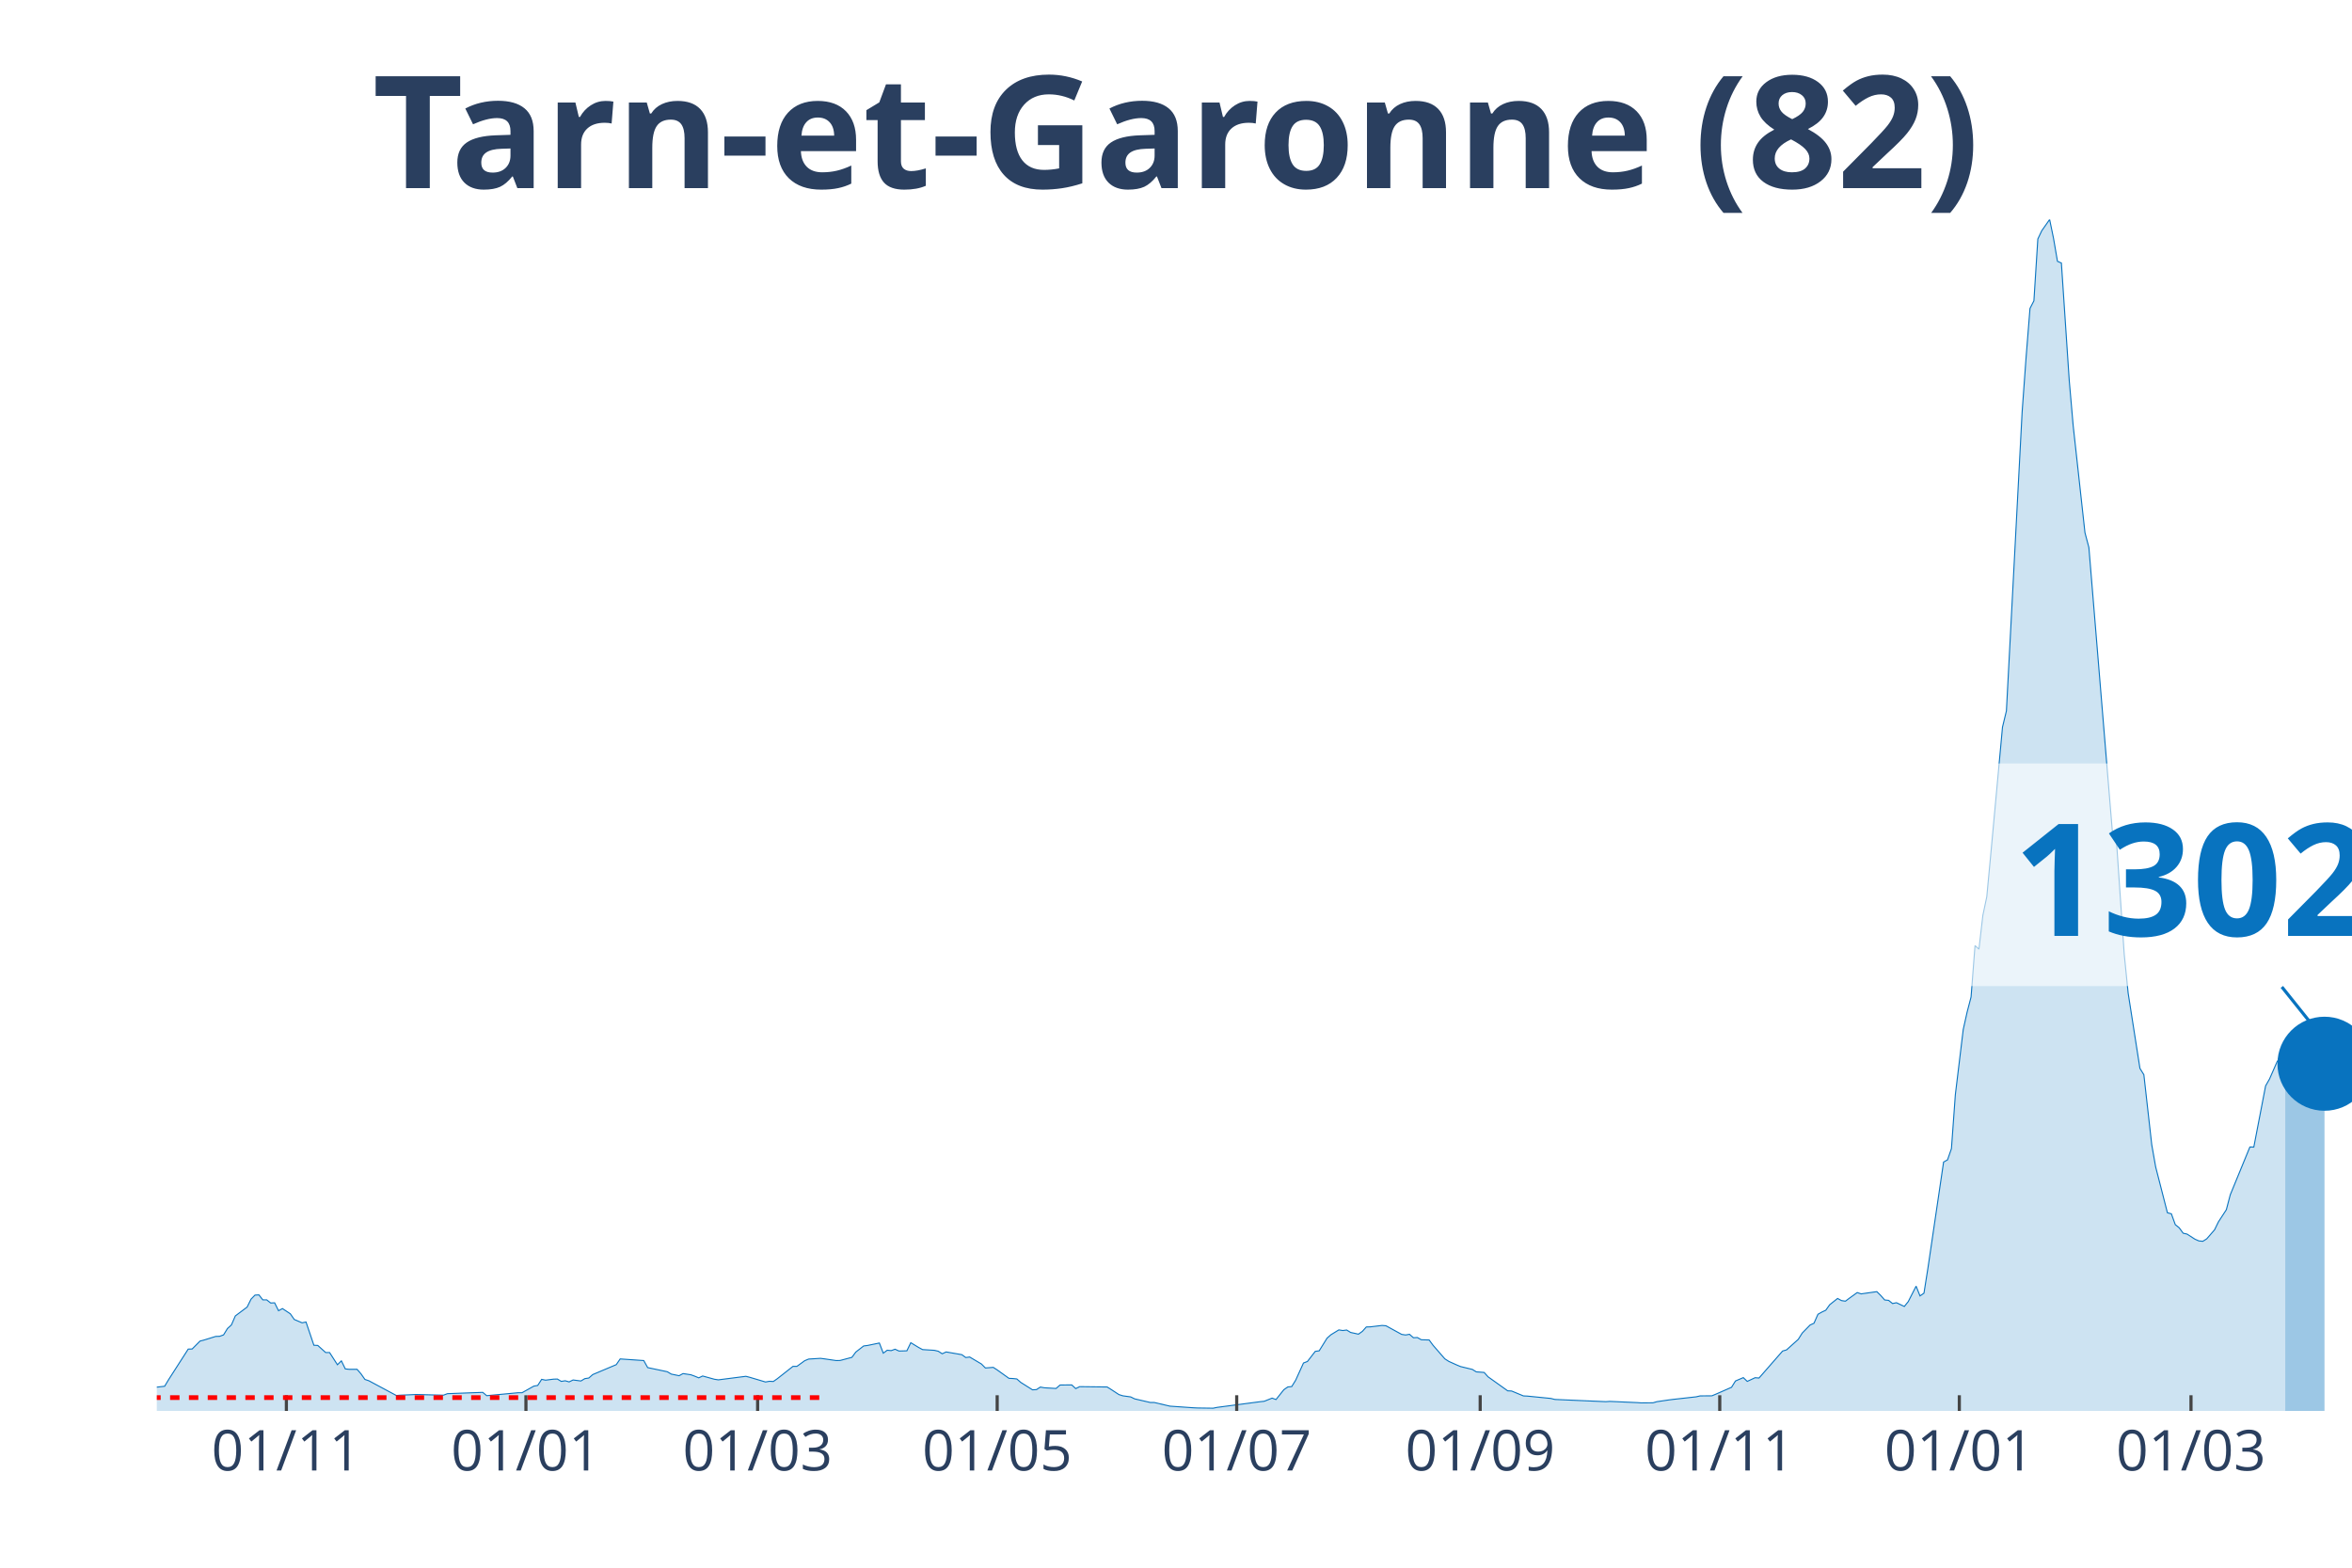
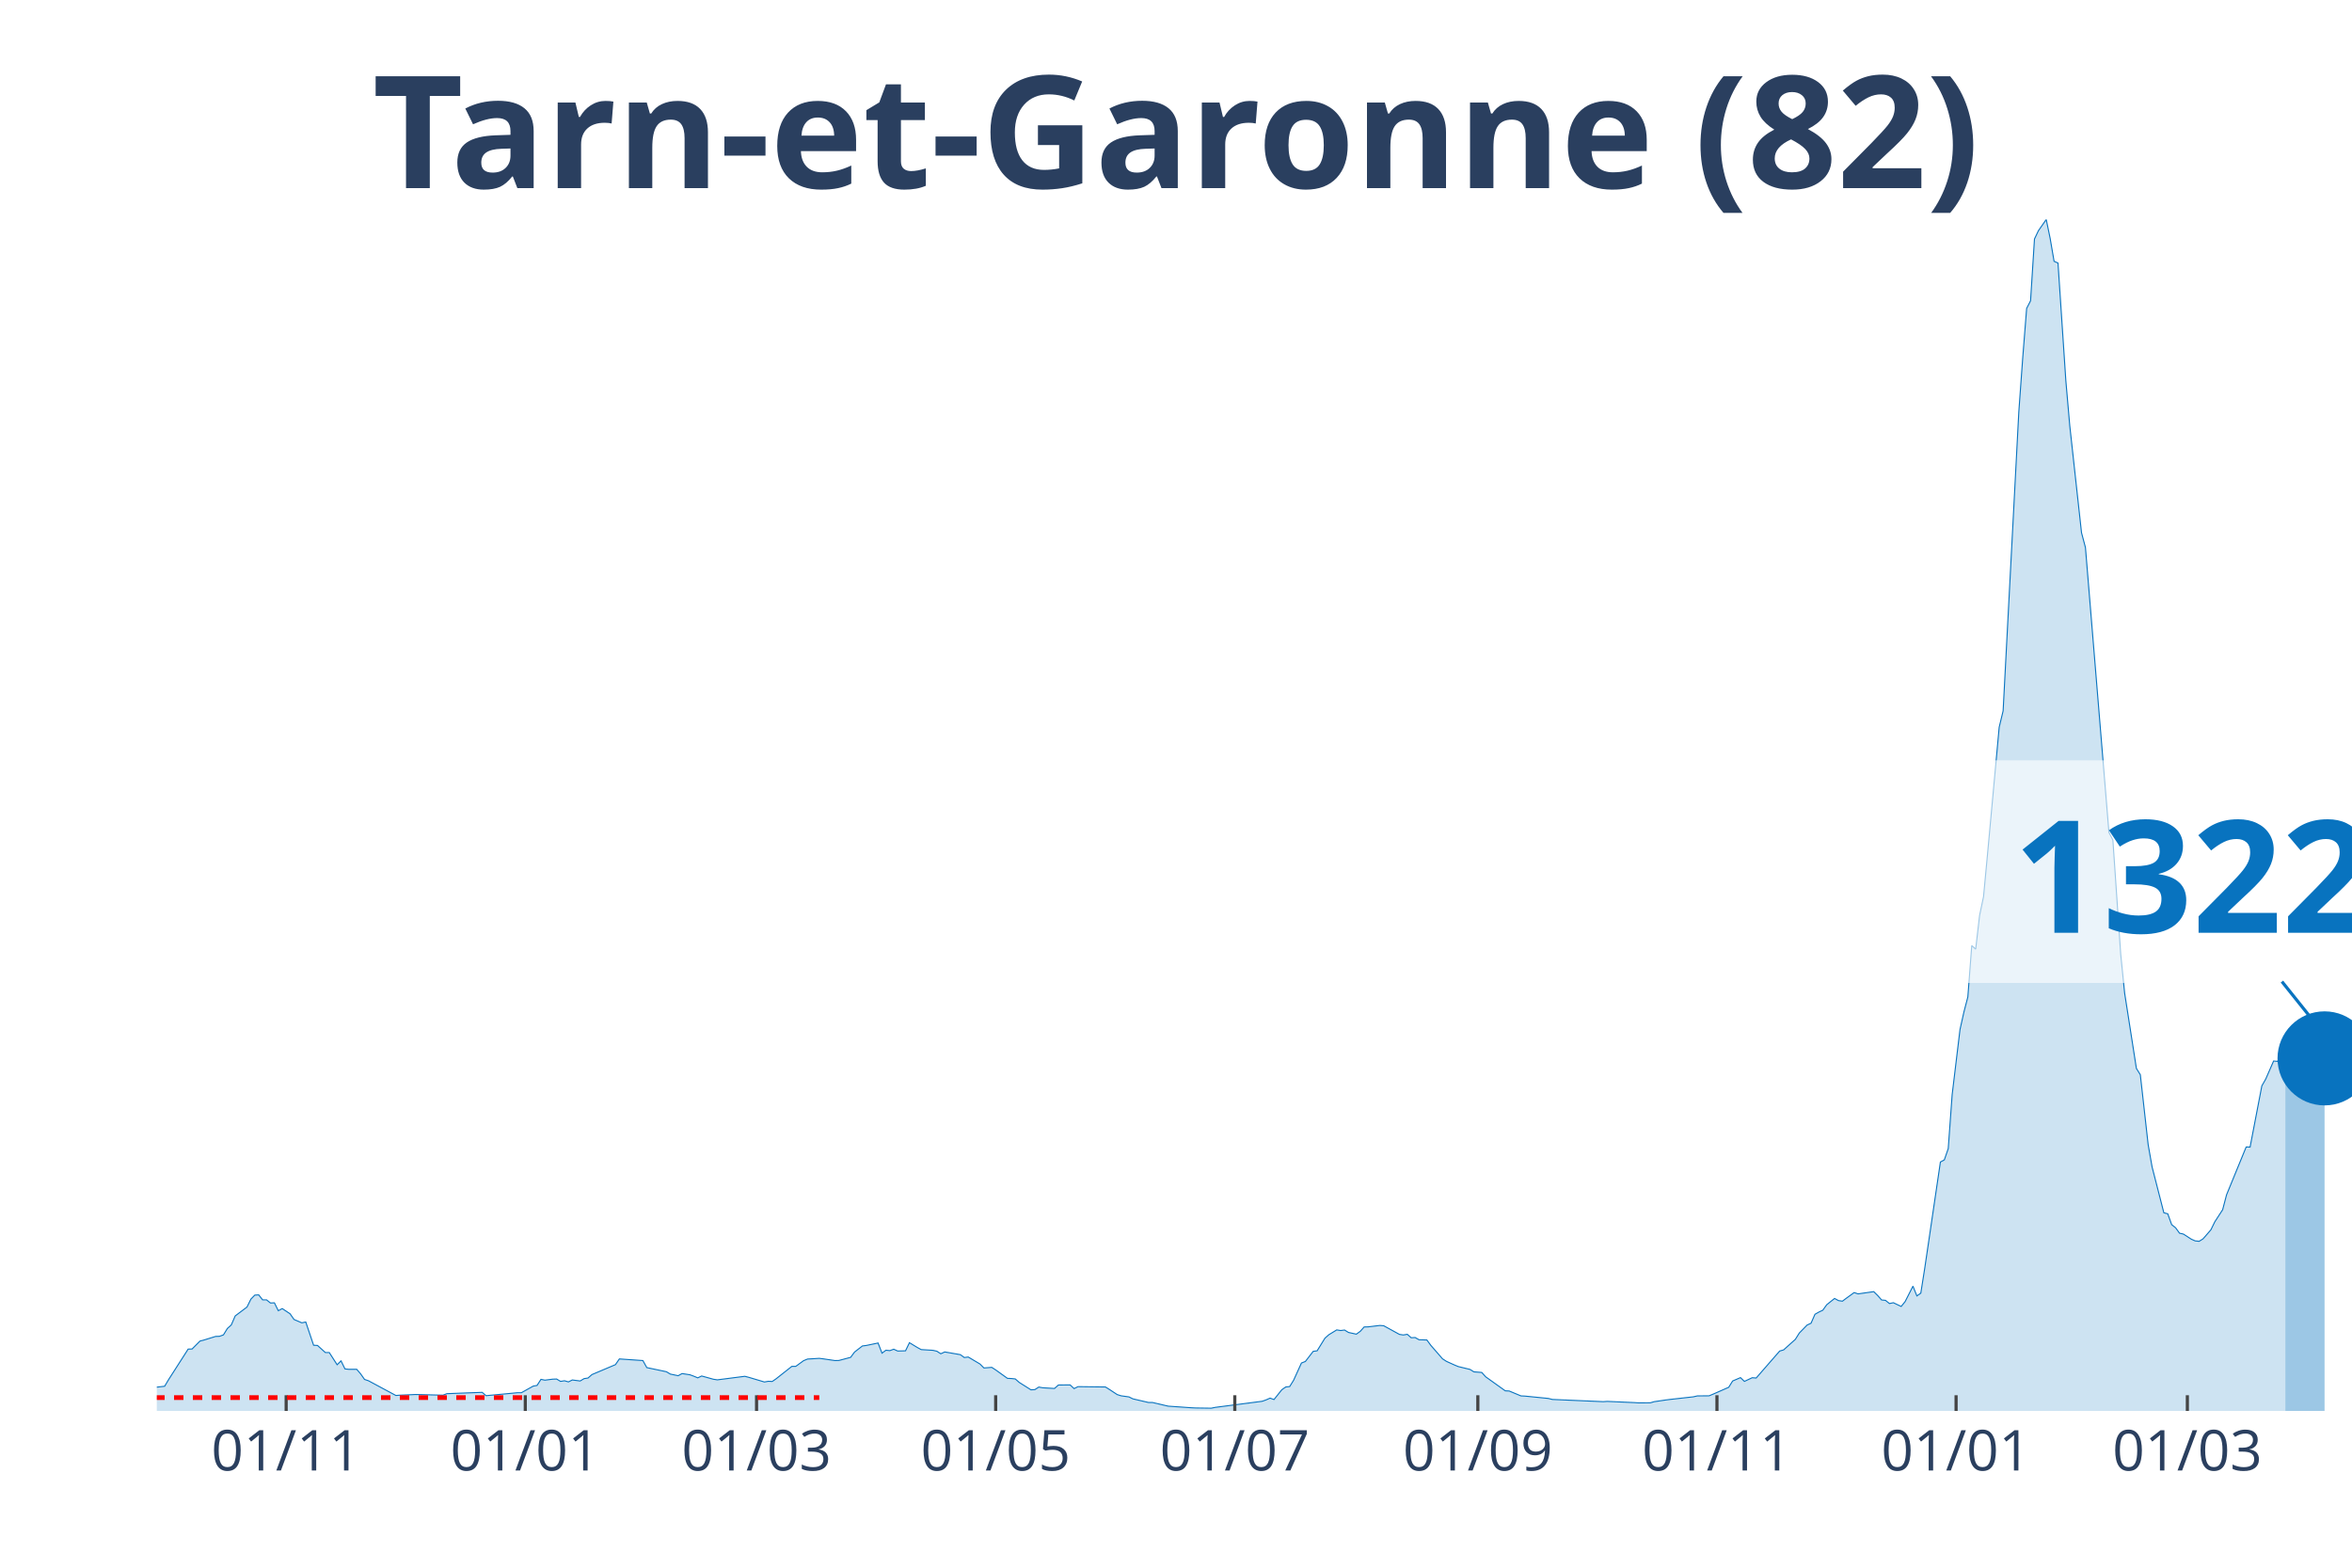
<svg xmlns="http://www.w3.org/2000/svg" class="main-svg" width="1125" height="750" style="" viewBox="0 0 750 500">
  <rect x="0" y="0" width="750" height="500" style="fill: rgb(0, 0, 0); fill-opacity: 0;" />
-   <defs id="defs-968a8a">
+   <defs id="defs-9c125c">
    <g class="clips">
-       <clipPath id="clip968a8axyplot" class="plotclip">
+       <clipPath id="clip9c125cxyplot" class="plotclip">
        <rect width="700" height="380" />
      </clipPath>
-       <clipPath class="axesclip" id="clip968a8ax">
+       <clipPath class="axesclip" id="clip9c125cx">
        <rect x="50" y="0" width="700" height="500" />
      </clipPath>
-       <clipPath class="axesclip" id="clip968a8ay">
+       <clipPath class="axesclip" id="clip9c125cy">
        <rect x="0" y="70" width="750" height="380" />
      </clipPath>
-       <clipPath class="axesclip" id="clip968a8axy">
+       <clipPath class="axesclip" id="clip9c125cxy">
        <rect x="50" y="70" width="700" height="380" />
      </clipPath>
    </g>
    <g class="gradients" />
  </defs>
  <g class="bglayer">
    <rect class="bg" x="50" y="70" width="700" height="380" style="fill: rgb(0, 0, 0); fill-opacity: 0; stroke-width: 0;" />
  </g>
  <g class="layer-below">
    <g class="imagelayer" />
    <g class="shapelayer" />
  </g>
  <g class="cartesianlayer">
    <g class="subplot xy">
      <g class="layer-subplot">
        <g class="shapelayer" />
        <g class="imagelayer" />
      </g>
      <g class="gridlayer">
        <g class="x">
-           <path class="xgrid crisp" transform="translate(91.32,0)" d="M0,70v380" style="stroke: rgb(255, 255, 255); stroke-opacity: 1; stroke-width: 1px;" />
-           <path class="xgrid crisp" transform="translate(167.71,0)" d="M0,70v380" style="stroke: rgb(255, 255, 255); stroke-opacity: 1; stroke-width: 1px;" />
-           <path class="xgrid crisp" transform="translate(241.59,0)" d="M0,70v380" style="stroke: rgb(255, 255, 255); stroke-opacity: 1; stroke-width: 1px;" />
-           <path class="xgrid crisp" transform="translate(317.98,0)" d="M0,70v380" style="stroke: rgb(255, 255, 255); stroke-opacity: 1; stroke-width: 1px;" />
-           <path class="xgrid crisp" transform="translate(394.36,0)" d="M0,70v380" style="stroke: rgb(255, 255, 255); stroke-opacity: 1; stroke-width: 1px;" />
-           <path class="xgrid crisp" transform="translate(472,0)" d="M0,70v380" style="stroke: rgb(255, 255, 255); stroke-opacity: 1; stroke-width: 1px;" />
-           <path class="xgrid crisp" transform="translate(548.39,0)" d="M0,70v380" style="stroke: rgb(255, 255, 255); stroke-opacity: 1; stroke-width: 1px;" />
-           <path class="xgrid crisp" transform="translate(624.78,0)" d="M0,70v380" style="stroke: rgb(255, 255, 255); stroke-opacity: 1; stroke-width: 1px;" />
-           <path class="xgrid crisp" transform="translate(698.66,0)" d="M0,70v380" style="stroke: rgb(255, 255, 255); stroke-opacity: 1; stroke-width: 1px;" />
+           <path class="xgrid crisp" transform="translate(91.25,0)" d="M0,70v380" style="stroke: rgb(255, 255, 255); stroke-opacity: 1; stroke-width: 1px;" />
+           <path class="xgrid crisp" transform="translate(167.5,0)" d="M0,70v380" style="stroke: rgb(255, 255, 255); stroke-opacity: 1; stroke-width: 1px;" />
+           <path class="xgrid crisp" transform="translate(241.25,0)" d="M0,70v380" style="stroke: rgb(255, 255, 255); stroke-opacity: 1; stroke-width: 1px;" />
+           <path class="xgrid crisp" transform="translate(317.5,0)" d="M0,70v380" style="stroke: rgb(255, 255, 255); stroke-opacity: 1; stroke-width: 1px;" />
+           <path class="xgrid crisp" transform="translate(393.75,0)" d="M0,70v380" style="stroke: rgb(255, 255, 255); stroke-opacity: 1; stroke-width: 1px;" />
+           <path class="xgrid crisp" transform="translate(471.25,0)" d="M0,70v380" style="stroke: rgb(255, 255, 255); stroke-opacity: 1; stroke-width: 1px;" />
+           <path class="xgrid crisp" transform="translate(547.5,0)" d="M0,70v380" style="stroke: rgb(255, 255, 255); stroke-opacity: 1; stroke-width: 1px;" />
+           <path class="xgrid crisp" transform="translate(623.75,0)" d="M0,70v380" style="stroke: rgb(255, 255, 255); stroke-opacity: 1; stroke-width: 1px;" />
+           <path class="xgrid crisp" transform="translate(697.5,0)" d="M0,70v380" style="stroke: rgb(255, 255, 255); stroke-opacity: 1; stroke-width: 1px;" />
        </g>
        <g class="y" />
      </g>
      <g class="zerolinelayer" />
      <path class="xlines-below" />
      <path class="ylines-below" />
      <g class="overlines-below" />
      <g class="xaxislayer-below" />
      <g class="yaxislayer-below" />
      <g class="overaxes-below" />
-       <g class="plot" transform="translate(50, 70)" clip-path="url('#clip968a8axyplot')">
+       <g class="plot" transform="translate(50, 70)" clip-path="url('#clip9c125cxyplot')">
        <g class="scatterlayer mlayer">
-           <g class="trace scatter tracef64ffb" style="stroke-miterlimit: 2;">
+           <g class="trace scatter trace1da720" style="stroke-miterlimit: 2;">
            <g class="fills">
              <g>
-                 <path class="js-fill" d="M678.71,380L-170.3,380L-170.3,379.64L-132.74,380L-131.48,380L-56.35,379.06L-55.1,378.38L-47.58,376.44L-46.33,376.63L-38.82,376.05L-37.57,375.82L-33.81,374.08L-32.56,374.08L-30.05,372.68L-28.8,372.52L-22.54,373.3L-21.29,373.36L-18.78,372.65L-17.53,371.52L-11.27,370.74L-10.02,370.48L-7.51,371.26L-6.26,371.42L-5.01,372.36L-3.76,372.16L-1.25,372.91L0,372.42L2.5,372.13L3.76,370.03L10.02,360.28L11.27,360.25L13.77,357.73L15.03,357.4L18.78,356.24L20.04,356.2L21.29,355.75L22.54,353.71L23.79,352.58L25.04,349.7L28.8,346.88L30.05,344.35L31.31,343.06L32.56,342.99L33.81,344.58L35.06,344.58L36.31,345.58L37.57,345.52L38.82,348.04L40.07,347.36L42.58,349.02L43.83,350.83L46.33,351.9L47.58,351.64L50.09,359.05L51.34,359.12L53.85,361.38L55.1,361.38L57.6,365.27L58.86,364.04L60.11,366.6L61.36,366.73L63.86,366.73L65.12,368.18L66.37,369.96L67.62,370.38L76.39,375.08L77.64,374.98L81.4,374.82L82.65,374.76L91.41,374.98L92.67,374.5L103.94,374.08L105.19,375.14L115.21,374.2L116.46,374.2L120.21,372.1L121.47,371.87L122.72,369.93L123.97,370.19L126.48,369.87L127.73,369.83L128.98,370.58L130.23,370.38L131.48,370.74L132.74,370.13L135.24,370.45L136.49,369.7L137.75,369.51L139,368.41L146.51,365.24L147.76,363.42L155.28,363.94L156.53,366.18L162.79,367.5L164.04,368.25L166.55,368.77L167.8,368.09L170.3,368.47L171.56,368.93L172.81,369.45L174.06,368.86L177.82,369.9L179.07,370.09L187.84,368.96L189.09,369.28L194.1,370.77L195.35,370.55L196.6,370.61L197.85,369.74L202.86,365.79L204.11,365.79L206.62,363.97L207.87,363.46L211.63,363.23L212.88,363.39L216.64,363.94L217.89,363.91L221.65,362.91L222.9,361.22L225.4,359.28L226.65,359.12L230.41,358.34L231.66,361.58L232.92,360.64L234.17,360.77L235.42,360.32L236.67,360.9L239.18,360.83L240.43,358.24L242.93,359.76L244.19,360.44L247.94,360.67L249.19,360.96L250.45,361.77L251.7,361.19L255.46,361.84L256.71,362.06L257.96,362.97L259.21,362.81L262.97,365.04L264.22,366.3L266.73,366.11L267.98,366.92L271.74,369.61L272.99,369.67L274.24,369.8L275.49,370.9L279.25,373.27L280.5,373.2L281.75,372.39L283.01,372.62L286.76,372.84L288.01,371.74L290.52,371.71L291.77,371.71L293.02,372.88L294.28,372.26L303.04,372.36L304.29,373.14L306.8,374.79L308.05,375.18L310.55,375.53L311.81,376.15L316.82,377.31L318.07,377.31L321.82,378.19L323.08,378.48L330.59,379L331.84,379.06L336.85,379.13L338.1,378.87L351.88,377.05L353.13,376.92L355.64,375.92L356.89,376.37L359.39,373.23L360.64,372.36L361.9,372.23L363.15,370.22L365.65,364.72L366.91,364.23L369.41,361L370.66,360.83L373.17,356.79L374.42,355.69L376.92,354.16L378.18,354.36L379.43,354.2L380.68,354.97L383.18,355.52L384.44,354.62L385.69,353.22L386.94,353.19L390.7,352.74L391.95,352.84L396.96,355.59L398.21,355.78L399.46,355.56L400.72,356.66L401.97,356.59L403.22,357.3L405.72,357.37L406.98,359.08L410.73,363.39L411.99,364.2L414.49,365.33L415.74,365.85L419.5,366.76L420.75,367.54L423.26,367.73L424.51,369.12L430.77,373.59L432.02,373.65L435.78,375.21L437.03,375.27L444.54,376.02L445.8,376.34L462.08,377.05L463.33,376.96L472.09,377.35L473.35,377.44L477.1,377.41L478.35,377.05L482.11,376.5L483.36,376.34L490.88,375.5L492.13,375.21L495.89,375.18L497.14,374.66L502.15,372.46L503.4,370.45L505.9,369.38L507.16,370.58L509.66,369.41L510.91,369.51L518.43,360.9L519.68,360.54L523.43,357.17L524.69,355.17L527.19,352.61L528.44,352.03L529.7,349.18L530.95,348.47L532.2,347.88L533.45,346.13L535.96,344.13L537.21,344.81L538.46,345L539.71,344.06L542.22,342.25L543.47,342.67L548.48,341.96L549.73,343.19L550.98,344.61L552.24,344.74L553.49,345.75L554.74,345.49L557.25,346.68L558.5,345.13L561,340.21L562.25,343.32L563.51,342.44L564.76,334.54L569.77,300.61L571.02,299.93L572.27,296.34L573.52,279.12L576.03,258.36L577.28,252.76L578.53,247.97L579.79,231.59L581.04,232.72L582.29,221.94L583.54,216.01L584.79,202.71L588.55,161.91L589.8,156.73L594.81,61.42L596.06,44.16L597.32,28.36L598.57,25.93L599.82,6.22L601.07,3.59L603.58,0L604.83,6.05L606.08,13.34L607.33,13.89L609.84,51.41L611.09,65.76L614.85,99.91L616.1,104.61L623.61,195.52L624.87,197.92L627.37,234.37L628.62,246.74L632.38,270.76L633.63,272.77L636.14,295.08L637.39,302.17L641.14,316.8L642.4,317.13L643.65,320.59L644.9,321.59L646.15,323.31L647.41,323.6L649.91,325.22L651.16,325.77L652.42,325.9L653.67,325.12L656.17,322.24L657.42,319.68L659.93,315.83L661.18,311.07L667.44,295.82L668.69,295.85L672.45,276.33L673.7,274.13L676.21,268.4L677.46,268.53L678.71,265.13" style="fill: rgb(8, 115, 191); fill-opacity: 0.2; stroke-width: 0;" />
+                 <path class="js-fill" d="M678.75,380L-170,380L-170,379.64L-132.5,380L-131.25,380L-56.25,379.06L-55,378.38L-47.5,376.44L-46.25,376.63L-38.75,376.05L-37.5,375.82L-33.75,374.08L-32.5,374.08L-30,372.68L-28.75,372.52L-22.5,373.3L-21.25,373.36L-18.75,372.65L-17.5,371.52L-11.25,370.74L-10,370.48L-7.5,371.26L-6.25,371.42L-5,372.36L-3.75,372.16L-1.25,372.91L0,372.42L2.5,372.13L3.75,370.03L10,360.28L11.25,360.25L13.75,357.73L15,357.4L18.75,356.24L20,356.2L21.25,355.75L22.5,353.71L23.75,352.58L25,349.7L28.75,346.88L30,344.35L31.25,343.06L32.5,342.99L33.75,344.58L35,344.58L36.25,345.58L37.5,345.52L38.75,348.04L40,347.36L42.5,349.02L43.75,350.83L46.25,351.9L47.5,351.64L50,359.05L51.25,359.12L53.75,361.38L55,361.38L57.5,365.27L58.75,364.04L60,366.6L61.25,366.73L63.75,366.73L65,368.18L66.25,369.96L67.5,370.38L76.25,375.08L77.5,374.98L81.25,374.82L82.5,374.76L91.25,374.98L92.5,374.5L103.75,374.08L105,375.14L115,374.2L116.25,374.2L120,372.1L121.25,371.87L122.5,369.93L123.75,370.19L126.25,369.87L127.5,369.83L128.75,370.58L130,370.38L131.25,370.74L132.5,370.13L135,370.45L136.25,369.7L137.5,369.51L138.75,368.41L146.25,365.24L147.5,363.42L155,363.94L156.25,366.18L162.5,367.5L163.75,368.25L166.25,368.77L167.5,368.09L170,368.47L171.25,368.93L172.5,369.45L173.75,368.86L177.5,369.9L178.75,370.09L187.5,368.96L188.75,369.28L193.75,370.77L195,370.55L196.25,370.61L197.5,369.74L202.5,365.79L203.75,365.79L206.25,363.97L207.5,363.46L211.25,363.23L212.5,363.39L216.25,363.94L217.5,363.91L221.25,362.91L222.5,361.22L225,359.28L226.25,359.12L230,358.34L231.25,361.58L232.5,360.64L233.75,360.77L235,360.32L236.25,360.9L238.75,360.83L240,358.24L242.5,359.76L243.75,360.44L247.5,360.67L248.75,360.96L250,361.77L251.25,361.19L255,361.84L256.25,362.06L257.5,362.97L258.75,362.81L262.5,365.04L263.75,366.3L266.25,366.11L267.5,366.92L271.25,369.61L272.5,369.67L273.75,369.8L275,370.9L278.75,373.27L280,373.2L281.25,372.39L282.5,372.62L286.25,372.84L287.5,371.74L290,371.71L291.25,371.71L292.5,372.88L293.75,372.26L302.5,372.36L303.75,373.14L306.25,374.79L307.5,375.18L310,375.53L311.25,376.15L316.25,377.31L317.5,377.31L321.25,378.19L322.5,378.48L330,379L331.25,379.06L336.25,379.13L337.5,378.87L352.5,376.92L353.75,376.47L355,375.92L356.25,376.37L358.75,373.23L360,372.36L361.25,372.23L362.5,370.22L365,364.72L366.25,364.23L368.75,361L370,360.83L372.5,356.79L373.75,355.69L376.25,354.16L377.5,354.36L378.75,354.2L380,354.97L382.5,355.52L383.75,354.62L385,353.22L386.25,353.19L390,352.74L391.25,352.84L396.25,355.59L397.5,355.78L398.75,355.56L400,356.66L401.25,356.59L402.5,357.3L405,357.37L406.25,359.08L410,363.39L411.25,364.2L413.75,365.33L415,365.85L418.75,366.76L420,367.54L422.5,367.73L423.75,369.12L430,373.59L431.25,373.65L435,375.21L436.25,375.27L443.75,376.02L445,376.34L461.25,377.05L462.5,376.96L471.25,377.35L472.5,377.44L476.25,377.41L477.5,377.05L481.25,376.5L482.5,376.34L490,375.5L491.25,375.21L495,375.18L496.25,374.66L501.25,372.46L502.5,370.45L505,369.38L506.25,370.58L508.75,369.41L510,369.51L517.5,360.9L518.75,360.54L522.5,357.17L523.75,355.17L526.25,352.61L527.5,352.03L528.75,349.18L530,348.47L531.25,347.88L532.5,346.13L535,344.13L536.25,344.81L537.5,345L538.75,344.06L541.25,342.25L542.5,342.67L547.5,341.96L548.75,343.19L550,344.61L551.25,344.74L552.5,345.75L553.75,345.49L556.25,346.68L557.5,345.13L560,340.21L561.25,343.32L562.5,342.44L563.75,334.54L568.75,300.61L570,299.93L571.25,296.34L572.5,279.12L575,258.36L576.25,252.76L577.5,247.97L578.75,231.59L580,232.72L581.25,221.94L582.5,216.01L583.75,202.71L587.5,161.91L588.75,156.73L593.75,61.42L595,44.16L596.25,28.36L597.5,25.93L598.75,6.22L600,3.59L602.5,0L603.75,6.05L605,13.34L606.25,13.89L608.75,51.41L610,65.76L613.75,99.91L615,104.61L622.5,195.52L623.75,197.92L626.25,234.37L627.5,246.74L631.25,270.76L632.5,272.77L635,295.08L636.25,302.17L640,316.8L641.25,317.13L642.5,320.59L643.75,321.59L645,323.31L646.25,323.6L648.75,325.22L650,325.77L651.25,325.9L652.5,325.12L655,322.24L656.25,319.68L658.75,315.83L660,311.07L666.25,295.82L667.5,295.85L671.25,276.33L672.5,274.13L675,268.4L676.25,268.53L678.75,263.7" style="fill: rgb(8, 115, 191); fill-opacity: 0.2; stroke-width: 0;" />
              </g>
            </g>
            <g class="errorbars" />
            <g class="lines">
-               <path class="js-line" d="M-170.3,379.64L-132.74,380L-131.48,380L-56.35,379.06L-55.1,378.38L-47.58,376.44L-46.33,376.63L-38.82,376.05L-37.57,375.82L-33.81,374.08L-32.56,374.08L-30.05,372.68L-28.8,372.52L-22.54,373.3L-21.29,373.36L-18.78,372.65L-17.53,371.52L-11.27,370.74L-10.02,370.48L-7.51,371.26L-6.26,371.42L-5.01,372.36L-3.76,372.16L-1.25,372.91L0,372.42L2.5,372.13L3.76,370.03L10.02,360.28L11.27,360.25L13.77,357.73L15.03,357.4L18.78,356.24L20.04,356.2L21.29,355.75L22.54,353.71L23.79,352.58L25.04,349.7L28.8,346.88L30.05,344.35L31.31,343.06L32.56,342.99L33.81,344.58L35.06,344.58L36.31,345.58L37.57,345.52L38.82,348.04L40.07,347.36L42.58,349.02L43.83,350.83L46.33,351.9L47.58,351.64L50.09,359.05L51.34,359.12L53.85,361.38L55.1,361.38L57.6,365.27L58.86,364.04L60.11,366.6L61.36,366.73L63.86,366.73L65.12,368.18L66.37,369.96L67.62,370.38L76.39,375.08L77.64,374.98L81.4,374.82L82.65,374.76L91.41,374.98L92.67,374.5L103.94,374.08L105.19,375.14L115.21,374.2L116.46,374.2L120.21,372.1L121.47,371.87L122.72,369.93L123.97,370.19L126.48,369.87L127.73,369.83L128.98,370.58L130.23,370.38L131.48,370.74L132.74,370.13L135.24,370.45L136.49,369.7L137.75,369.51L139,368.41L146.51,365.24L147.76,363.42L155.28,363.94L156.53,366.18L162.79,367.5L164.04,368.25L166.55,368.77L167.8,368.09L170.3,368.47L171.56,368.93L172.81,369.45L174.06,368.86L177.82,369.9L179.07,370.09L187.84,368.96L189.09,369.28L194.1,370.77L195.35,370.55L196.6,370.61L197.85,369.74L202.86,365.79L204.11,365.79L206.62,363.97L207.87,363.46L211.63,363.23L212.88,363.39L216.64,363.94L217.89,363.91L221.65,362.91L222.9,361.22L225.4,359.28L226.65,359.12L230.41,358.34L231.66,361.58L232.92,360.64L234.17,360.77L235.42,360.32L236.67,360.9L239.18,360.83L240.43,358.24L242.93,359.76L244.19,360.44L247.94,360.67L249.19,360.96L250.45,361.77L251.7,361.19L255.46,361.84L256.71,362.06L257.96,362.97L259.21,362.81L262.97,365.04L264.22,366.3L266.73,366.11L267.98,366.92L271.74,369.61L272.99,369.67L274.24,369.8L275.49,370.9L279.25,373.27L280.5,373.2L281.75,372.39L283.01,372.62L286.76,372.84L288.01,371.74L290.52,371.71L291.77,371.71L293.02,372.88L294.28,372.26L303.04,372.36L304.29,373.14L306.8,374.79L308.05,375.18L310.55,375.53L311.81,376.15L316.82,377.31L318.07,377.31L321.82,378.19L323.08,378.48L330.59,379L331.84,379.06L336.85,379.13L338.1,378.87L351.88,377.05L353.13,376.92L355.64,375.92L356.89,376.37L359.39,373.23L360.64,372.36L361.9,372.23L363.15,370.22L365.65,364.72L366.91,364.23L369.41,361L370.66,360.83L373.17,356.79L374.42,355.69L376.92,354.16L378.18,354.36L379.43,354.2L380.68,354.97L383.18,355.52L384.44,354.62L385.69,353.22L386.94,353.19L390.7,352.74L391.95,352.84L396.96,355.59L398.21,355.78L399.46,355.56L400.72,356.66L401.97,356.59L403.22,357.3L405.72,357.37L406.98,359.08L410.73,363.39L411.99,364.2L414.49,365.33L415.74,365.85L419.5,366.76L420.75,367.54L423.26,367.73L424.51,369.12L430.77,373.59L432.02,373.65L435.78,375.21L437.03,375.27L444.54,376.02L445.8,376.34L462.08,377.05L463.33,376.96L472.09,377.35L473.35,377.44L477.1,377.41L478.35,377.05L482.11,376.5L483.36,376.34L490.88,375.5L492.13,375.21L495.89,375.18L497.14,374.66L502.15,372.46L503.4,370.45L505.9,369.38L507.16,370.58L509.66,369.41L510.91,369.51L518.43,360.9L519.68,360.54L523.43,357.17L524.69,355.17L527.19,352.61L528.44,352.03L529.7,349.18L530.95,348.47L532.2,347.88L533.45,346.13L535.96,344.13L537.21,344.81L538.46,345L539.71,344.06L542.22,342.25L543.47,342.67L548.48,341.96L549.73,343.19L550.98,344.61L552.24,344.74L553.49,345.75L554.74,345.49L557.25,346.68L558.5,345.13L561,340.21L562.25,343.32L563.51,342.44L564.76,334.54L569.77,300.61L571.02,299.93L572.27,296.34L573.52,279.12L576.03,258.36L577.28,252.76L578.53,247.97L579.79,231.59L581.04,232.72L582.29,221.94L583.54,216.01L584.79,202.71L588.55,161.91L589.8,156.73L594.81,61.42L596.06,44.16L597.32,28.36L598.57,25.93L599.82,6.22L601.07,3.59L603.58,0L604.83,6.05L606.08,13.34L607.33,13.89L609.84,51.41L611.09,65.76L614.85,99.91L616.1,104.61L623.61,195.52L624.87,197.92L627.37,234.37L628.62,246.74L632.38,270.76L633.63,272.77L636.14,295.08L637.39,302.17L641.14,316.8L642.4,317.13L643.65,320.59L644.9,321.59L646.15,323.31L647.41,323.6L649.91,325.22L651.16,325.77L652.42,325.9L653.67,325.12L656.17,322.24L657.42,319.68L659.93,315.83L661.18,311.07L667.44,295.82L668.69,295.85L672.45,276.33L673.7,274.13L676.21,268.4L677.46,268.53L678.71,265.13" style="vector-effect: non-scaling-stroke; fill: none; stroke: rgb(8, 115, 191); stroke-opacity: 1; stroke-width: 0.5px; opacity: 1;" />
+               <path class="js-line" d="M-170,379.64L-132.5,380L-131.25,380L-56.25,379.06L-55,378.38L-47.5,376.44L-46.25,376.63L-38.75,376.05L-37.5,375.82L-33.75,374.08L-32.5,374.08L-30,372.68L-28.75,372.52L-22.5,373.3L-21.25,373.36L-18.75,372.65L-17.5,371.52L-11.25,370.74L-10,370.48L-7.5,371.26L-6.25,371.42L-5,372.36L-3.75,372.16L-1.25,372.91L0,372.42L2.5,372.13L3.75,370.03L10,360.28L11.25,360.25L13.75,357.73L15,357.4L18.75,356.24L20,356.2L21.25,355.75L22.5,353.71L23.75,352.58L25,349.7L28.75,346.88L30,344.35L31.25,343.06L32.5,342.99L33.75,344.58L35,344.58L36.25,345.58L37.5,345.52L38.75,348.04L40,347.36L42.5,349.02L43.75,350.83L46.25,351.9L47.5,351.64L50,359.05L51.25,359.12L53.75,361.38L55,361.38L57.5,365.27L58.75,364.04L60,366.6L61.25,366.73L63.75,366.73L65,368.18L66.25,369.96L67.5,370.38L76.25,375.08L77.5,374.98L81.25,374.82L82.5,374.76L91.25,374.98L92.5,374.5L103.75,374.08L105,375.14L115,374.2L116.25,374.2L120,372.1L121.25,371.87L122.5,369.93L123.75,370.19L126.25,369.87L127.5,369.83L128.75,370.58L130,370.38L131.25,370.74L132.5,370.13L135,370.45L136.25,369.7L137.5,369.51L138.75,368.41L146.25,365.24L147.5,363.42L155,363.94L156.25,366.18L162.5,367.5L163.75,368.25L166.25,368.77L167.5,368.09L170,368.47L171.25,368.93L172.5,369.45L173.75,368.86L177.5,369.9L178.75,370.09L187.5,368.96L188.75,369.28L193.75,370.77L195,370.55L196.25,370.61L197.5,369.74L202.5,365.79L203.75,365.79L206.25,363.97L207.5,363.46L211.25,363.23L212.5,363.39L216.25,363.94L217.5,363.91L221.25,362.91L222.5,361.22L225,359.28L226.25,359.12L230,358.34L231.25,361.58L232.5,360.64L233.75,360.77L235,360.32L236.25,360.9L238.75,360.83L240,358.24L242.5,359.76L243.75,360.44L247.5,360.67L248.75,360.96L250,361.77L251.25,361.19L255,361.84L256.25,362.06L257.5,362.97L258.75,362.81L262.5,365.04L263.75,366.3L266.25,366.11L267.5,366.92L271.25,369.61L272.5,369.67L273.75,369.8L275,370.9L278.75,373.27L280,373.2L281.25,372.39L282.5,372.62L286.25,372.84L287.5,371.74L290,371.71L291.25,371.71L292.5,372.88L293.75,372.26L302.5,372.36L303.75,373.14L306.25,374.79L307.5,375.18L310,375.53L311.25,376.15L316.25,377.31L317.5,377.31L321.25,378.19L322.5,378.48L330,379L331.25,379.06L336.25,379.13L337.5,378.87L352.5,376.92L353.75,376.47L355,375.92L356.25,376.37L358.75,373.23L360,372.36L361.25,372.23L362.5,370.22L365,364.72L366.25,364.23L368.75,361L370,360.83L372.5,356.79L373.75,355.69L376.25,354.16L377.5,354.36L378.75,354.2L380,354.97L382.5,355.52L383.75,354.62L385,353.22L386.25,353.19L390,352.74L391.25,352.84L396.25,355.59L397.5,355.78L398.75,355.56L400,356.66L401.25,356.59L402.5,357.3L405,357.37L406.25,359.08L410,363.39L411.25,364.2L413.75,365.33L415,365.85L418.75,366.76L420,367.54L422.5,367.73L423.75,369.12L430,373.59L431.25,373.65L435,375.21L436.25,375.27L443.75,376.02L445,376.34L461.25,377.05L462.5,376.96L471.25,377.35L472.5,377.44L476.25,377.41L477.5,377.05L481.25,376.5L482.5,376.34L490,375.5L491.25,375.21L495,375.18L496.25,374.66L501.25,372.46L502.5,370.45L505,369.38L506.25,370.58L508.75,369.41L510,369.51L517.5,360.9L518.75,360.54L522.5,357.17L523.75,355.17L526.25,352.61L527.5,352.03L528.75,349.18L530,348.47L531.25,347.88L532.5,346.13L535,344.13L536.25,344.81L537.5,345L538.75,344.06L541.25,342.25L542.5,342.67L547.5,341.96L548.75,343.19L550,344.61L551.25,344.74L552.5,345.75L553.75,345.49L556.25,346.68L557.5,345.13L560,340.21L561.25,343.32L562.5,342.44L563.75,334.54L568.75,300.61L570,299.93L571.25,296.34L572.5,279.12L575,258.36L576.25,252.76L577.5,247.97L578.75,231.59L580,232.72L581.25,221.94L582.5,216.01L583.75,202.71L587.5,161.91L588.75,156.73L593.75,61.42L595,44.16L596.25,28.36L597.5,25.93L598.75,6.22L600,3.59L602.5,0L603.75,6.05L605,13.34L606.25,13.89L608.75,51.41L610,65.76L613.75,99.91L615,104.61L622.5,195.52L623.75,197.92L626.25,234.37L627.5,246.74L631.25,270.76L632.5,272.77L635,295.08L636.25,302.17L640,316.8L641.25,317.13L642.5,320.59L643.75,321.59L645,323.31L646.25,323.6L648.75,325.22L650,325.77L651.25,325.9L652.5,325.12L655,322.24L656.25,319.68L658.75,315.83L660,311.07L666.25,295.82L667.5,295.85L671.25,276.33L672.5,274.13L675,268.4L676.25,268.53L678.75,263.7" style="vector-effect: non-scaling-stroke; fill: none; stroke: rgb(8, 115, 191); stroke-opacity: 1; stroke-width: 0.5px; opacity: 1;" />
            </g>
            <g class="points" />
            <g class="text" />
          </g>
-           <g class="trace scatter trace83eafc" style="stroke-miterlimit: 2;">
+           <g class="trace scatter trace0e445c" style="stroke-miterlimit: 2;">
            <g class="fills">
              <g>
-                 <path class="js-fill" d="M691.23,380L678.71,380L678.71,265.13L682.47,260.24L683.72,260.66L684.97,262.7L686.23,262.83L687.48,263.87L688.73,266.88L689.98,267.56L691.23,269.27" style="fill: rgb(8, 115, 191); fill-opacity: 0.4; stroke-width: 0;" />
+                 <path class="js-fill" d="M691.25,380L678.75,380L678.75,263.7L681.25,260.24L682.5,260.66L683.75,262.7L685,262.83L686.25,263.87L687.5,266.88L688.75,267.56L690,269.27L691.25,267.56" style="fill: rgb(8, 115, 191); fill-opacity: 0.4; stroke-width: 0;" />
              </g>
            </g>
            <g class="errorbars" />
            <g class="lines">
-               <path class="js-line" d="M678.71,265.13L682.47,260.24L683.72,260.66L684.97,262.7L686.23,262.83L687.48,263.87L688.73,266.88L689.98,267.56L691.23,269.27" style="vector-effect: non-scaling-stroke; fill: none; stroke: rgb(8, 115, 191); stroke-opacity: 1; stroke-width: 2px; opacity: 1;" />
+               <path class="js-line" d="M678.75,263.7L681.25,260.24L682.5,260.66L683.75,262.7L685,262.83L686.25,263.87L687.5,266.88L688.75,267.56L690,269.27L691.25,267.56" style="vector-effect: non-scaling-stroke; fill: none; stroke: rgb(8, 115, 191); stroke-opacity: 1; stroke-width: 2px; opacity: 1;" />
            </g>
            <g class="points" />
            <g class="text" />
          </g>
-           <g class="trace scatter tracec92861" style="stroke-miterlimit: 2; opacity: 1;">
+           <g class="trace scatter trace3c7ea3" style="stroke-miterlimit: 2; opacity: 1;">
            <g class="fills" />
            <g class="errorbars" />
            <g class="lines" />
            <g class="points">
-               <path class="point" transform="translate(691.23,269.27)" d="M15,0A15,15 0 1,1 0,-15A15,15 0 0,1 15,0Z" style="opacity: 1; stroke-width: 0px; fill: rgb(8, 115, 191); fill-opacity: 1;" />
+               <path class="point" transform="translate(691.25,267.56)" d="M15,0A15,15 0 1,1 0,-15A15,15 0 0,1 15,0Z" style="opacity: 1; stroke-width: 0px; fill: rgb(8, 115, 191); fill-opacity: 1;" />
            </g>
            <g class="text" />
          </g>
        </g>
      </g>
      <g class="overplot" />
      <path class="xlines-above crisp" style="fill: none; stroke-width: 1px; stroke: rgb(0, 0, 0); stroke-opacity: 0;" d="" />
      <path class="ylines-above crisp" style="fill: none;" d="M0,0" />
      <g class="overlines-above" />
      <g class="xaxislayer-above">
-         <path class="xtick ticks crisp" d="M0,450v-5" transform="translate(91.32,0)" style="stroke: rgb(68, 68, 68); stroke-opacity: 1; stroke-width: 1px;" />
-         <path class="xtick ticks crisp" d="M0,450v-5" transform="translate(167.71,0)" style="stroke: rgb(68, 68, 68); stroke-opacity: 1; stroke-width: 1px;" />
-         <path class="xtick ticks crisp" d="M0,450v-5" transform="translate(241.59,0)" style="stroke: rgb(68, 68, 68); stroke-opacity: 1; stroke-width: 1px;" />
-         <path class="xtick ticks crisp" d="M0,450v-5" transform="translate(317.98,0)" style="stroke: rgb(68, 68, 68); stroke-opacity: 1; stroke-width: 1px;" />
-         <path class="xtick ticks crisp" d="M0,450v-5" transform="translate(394.36,0)" style="stroke: rgb(68, 68, 68); stroke-opacity: 1; stroke-width: 1px;" />
-         <path class="xtick ticks crisp" d="M0,450v-5" transform="translate(472,0)" style="stroke: rgb(68, 68, 68); stroke-opacity: 1; stroke-width: 1px;" />
-         <path class="xtick ticks crisp" d="M0,450v-5" transform="translate(548.39,0)" style="stroke: rgb(68, 68, 68); stroke-opacity: 1; stroke-width: 1px;" />
-         <path class="xtick ticks crisp" d="M0,450v-5" transform="translate(624.78,0)" style="stroke: rgb(68, 68, 68); stroke-opacity: 1; stroke-width: 1px;" />
-         <path class="xtick ticks crisp" d="M0,450v-5" transform="translate(698.66,0)" style="stroke: rgb(68, 68, 68); stroke-opacity: 1; stroke-width: 1px;" />
+         <path class="xtick ticks crisp" d="M0,450v-5" transform="translate(91.25,0)" style="stroke: rgb(68, 68, 68); stroke-opacity: 1; stroke-width: 1px;" />
+         <path class="xtick ticks crisp" d="M0,450v-5" transform="translate(167.5,0)" style="stroke: rgb(68, 68, 68); stroke-opacity: 1; stroke-width: 1px;" />
+         <path class="xtick ticks crisp" d="M0,450v-5" transform="translate(241.25,0)" style="stroke: rgb(68, 68, 68); stroke-opacity: 1; stroke-width: 1px;" />
+         <path class="xtick ticks crisp" d="M0,450v-5" transform="translate(317.5,0)" style="stroke: rgb(68, 68, 68); stroke-opacity: 1; stroke-width: 1px;" />
+         <path class="xtick ticks crisp" d="M0,450v-5" transform="translate(393.75,0)" style="stroke: rgb(68, 68, 68); stroke-opacity: 1; stroke-width: 1px;" />
+         <path class="xtick ticks crisp" d="M0,450v-5" transform="translate(471.25,0)" style="stroke: rgb(68, 68, 68); stroke-opacity: 1; stroke-width: 1px;" />
+         <path class="xtick ticks crisp" d="M0,450v-5" transform="translate(547.5,0)" style="stroke: rgb(68, 68, 68); stroke-opacity: 1; stroke-width: 1px;" />
+         <path class="xtick ticks crisp" d="M0,450v-5" transform="translate(623.75,0)" style="stroke: rgb(68, 68, 68); stroke-opacity: 1; stroke-width: 1px;" />
+         <path class="xtick ticks crisp" d="M0,450v-5" transform="translate(697.5,0)" style="stroke: rgb(68, 68, 68); stroke-opacity: 1; stroke-width: 1px;" />
        <g class="xtick">
-           <text text-anchor="middle" x="0" y="469" transform="translate(91.32,0)" style="font-family: 'Open Sans', verdana, arial, sans-serif; font-size: 18px; fill: rgb(42, 63, 95); fill-opacity: 1; white-space: pre;">01/11</text>
+           <text text-anchor="middle" x="0" y="469" transform="translate(91.25,0)" style="font-family: 'Open Sans', verdana, arial, sans-serif; font-size: 18px; fill: rgb(42, 63, 95); fill-opacity: 1; white-space: pre;">01/11</text>
        </g>
        <g class="xtick">
-           <text text-anchor="middle" x="0" y="469" transform="translate(167.71,0)" style="font-family: 'Open Sans', verdana, arial, sans-serif; font-size: 18px; fill: rgb(42, 63, 95); fill-opacity: 1; white-space: pre;">01/01</text>
+           <text text-anchor="middle" x="0" y="469" transform="translate(167.5,0)" style="font-family: 'Open Sans', verdana, arial, sans-serif; font-size: 18px; fill: rgb(42, 63, 95); fill-opacity: 1; white-space: pre;">01/01</text>
        </g>
        <g class="xtick">
-           <text text-anchor="middle" x="0" y="469" transform="translate(241.59,0)" style="font-family: 'Open Sans', verdana, arial, sans-serif; font-size: 18px; fill: rgb(42, 63, 95); fill-opacity: 1; white-space: pre;">01/03</text>
+           <text text-anchor="middle" x="0" y="469" transform="translate(241.25,0)" style="font-family: 'Open Sans', verdana, arial, sans-serif; font-size: 18px; fill: rgb(42, 63, 95); fill-opacity: 1; white-space: pre;">01/03</text>
        </g>
        <g class="xtick">
-           <text text-anchor="middle" x="0" y="469" transform="translate(317.98,0)" style="font-family: 'Open Sans', verdana, arial, sans-serif; font-size: 18px; fill: rgb(42, 63, 95); fill-opacity: 1; white-space: pre;">01/05</text>
+           <text text-anchor="middle" x="0" y="469" transform="translate(317.5,0)" style="font-family: 'Open Sans', verdana, arial, sans-serif; font-size: 18px; fill: rgb(42, 63, 95); fill-opacity: 1; white-space: pre;">01/05</text>
        </g>
        <g class="xtick">
-           <text text-anchor="middle" x="0" y="469" transform="translate(394.36,0)" style="font-family: 'Open Sans', verdana, arial, sans-serif; font-size: 18px; fill: rgb(42, 63, 95); fill-opacity: 1; white-space: pre;">01/07</text>
+           <text text-anchor="middle" x="0" y="469" transform="translate(393.75,0)" style="font-family: 'Open Sans', verdana, arial, sans-serif; font-size: 18px; fill: rgb(42, 63, 95); fill-opacity: 1; white-space: pre;">01/07</text>
        </g>
        <g class="xtick">
-           <text text-anchor="middle" x="0" y="469" transform="translate(472,0)" style="font-family: 'Open Sans', verdana, arial, sans-serif; font-size: 18px; fill: rgb(42, 63, 95); fill-opacity: 1; white-space: pre;">01/09</text>
+           <text text-anchor="middle" x="0" y="469" transform="translate(471.25,0)" style="font-family: 'Open Sans', verdana, arial, sans-serif; font-size: 18px; fill: rgb(42, 63, 95); fill-opacity: 1; white-space: pre;">01/09</text>
        </g>
        <g class="xtick">
-           <text text-anchor="middle" x="0" y="469" transform="translate(548.39,0)" style="font-family: 'Open Sans', verdana, arial, sans-serif; font-size: 18px; fill: rgb(42, 63, 95); fill-opacity: 1; white-space: pre;">01/11</text>
+           <text text-anchor="middle" x="0" y="469" transform="translate(547.5,0)" style="font-family: 'Open Sans', verdana, arial, sans-serif; font-size: 18px; fill: rgb(42, 63, 95); fill-opacity: 1; white-space: pre;">01/11</text>
        </g>
        <g class="xtick">
-           <text text-anchor="middle" x="0" y="469" transform="translate(624.78,0)" style="font-family: 'Open Sans', verdana, arial, sans-serif; font-size: 18px; fill: rgb(42, 63, 95); fill-opacity: 1; white-space: pre;">01/01</text>
+           <text text-anchor="middle" x="0" y="469" transform="translate(623.75,0)" style="font-family: 'Open Sans', verdana, arial, sans-serif; font-size: 18px; fill: rgb(42, 63, 95); fill-opacity: 1; white-space: pre;">01/01</text>
        </g>
        <g class="xtick">
-           <text text-anchor="middle" x="0" y="469" transform="translate(698.66,0)" style="font-family: 'Open Sans', verdana, arial, sans-serif; font-size: 18px; fill: rgb(42, 63, 95); fill-opacity: 1; white-space: pre;">01/03</text>
+           <text text-anchor="middle" x="0" y="469" transform="translate(697.5,0)" style="font-family: 'Open Sans', verdana, arial, sans-serif; font-size: 18px; fill: rgb(42, 63, 95); fill-opacity: 1; white-space: pre;">01/03</text>
        </g>
      </g>
      <g class="yaxislayer-above" />
      <g class="overaxes-above" />
    </g>
  </g>
  <g class="polarlayer" />
  <g class="ternarylayer" />
  <g class="geolayer" />
  <g class="funnelarealayer" />
  <g class="pielayer" />
  <g class="treemaplayer" />
  <g class="sunburstlayer" />
  <g class="glimages" />
-   <defs id="topdefs-968a8a">
+   <defs id="topdefs-9c125c">
    <g class="clips" />
  </defs>
  <g class="layer-above">
    <g class="imagelayer" />
    <g class="shapelayer">
-       <path data-index="0" fill-rule="evenodd" d="M-653.76,445.75L261.63,445.75" clip-path="url('#clip968a8axy')" style="opacity: 1; stroke: rgb(255, 0, 0); stroke-opacity: 1; fill: rgb(0, 0, 0); fill-opacity: 0; stroke-dasharray: 3px, 3px; stroke-width: 1.5px;" />
+       <path data-index="0" fill-rule="evenodd" d="M-652.5,445.75L261.25,445.75" clip-path="url('#clip9c125cxy')" style="opacity: 1; stroke: rgb(255, 0, 0); stroke-opacity: 1; fill: rgb(0, 0, 0); fill-opacity: 0; stroke-dasharray: 3px, 3px; stroke-width: 1.5px;" />
    </g>
  </g>
  <g class="infolayer">
    <g class="g-gtitle">
      <text class="gtitle" x="375" y="25" text-anchor="middle" dy="0.7em" style="font-family: 'Open Sans', verdana, arial, sans-serif; font-size: 50px; fill: rgb(42, 63, 95); opacity: 1; font-weight: normal; white-space: pre;">
        <tspan style="font-weight:bold">Tarn-et-Garonne (82)</tspan>
      </text>
    </g>
    <g class="g-xtitle" />
    <g class="annotation" data-index="0" style="opacity: 1;">
-       <g class="annotation-text-g" transform="rotate(0,699.23,279.27)">
-         <g class="cursor-pointer" transform="translate(627, 243)">
+       <g class="annotation-text-g" transform="rotate(0,699.25,277.56)">
+         <g class="cursor-pointer" transform="translate(627, 242)">
          <rect class="bg" x="0.5" y="0.5" width="143" height="71" style="stroke-width: 1px; stroke: rgb(0, 0, 0); stroke-opacity: 0; fill: rgb(255, 255, 255); fill-opacity: 0.6;" />
          <text class="annotation-text" text-anchor="middle" x="72.078" y="55.5" style="font-family: 'Open Sans', verdana, arial, sans-serif; font-size: 50px; fill: rgb(8, 115, 191); fill-opacity: 1; white-space: pre;">
-             <tspan style="font-weight:bold">1302 </tspan>
+             <tspan style="font-weight:bold">1322 </tspan>
          </text>
        </g>
      </g>
      <g class="annotation-arrow-g" style="opacity: 1;">
-         <path d="M727.63,314.77L739.23,329.27" style="stroke-width: 1px; stroke: rgb(8, 115, 191); stroke-opacity: 1; stroke-dasharray: 0px, 0px, 18.569px, 18.569px;" />
+         <path d="M727.65,313.06L739.25,327.56" style="stroke-width: 1px; stroke: rgb(8, 115, 191); stroke-opacity: 1; stroke-dasharray: 0px, 0px, 18.569px, 18.569px;" />
      </g>
    </g>
  </g>
</svg>
